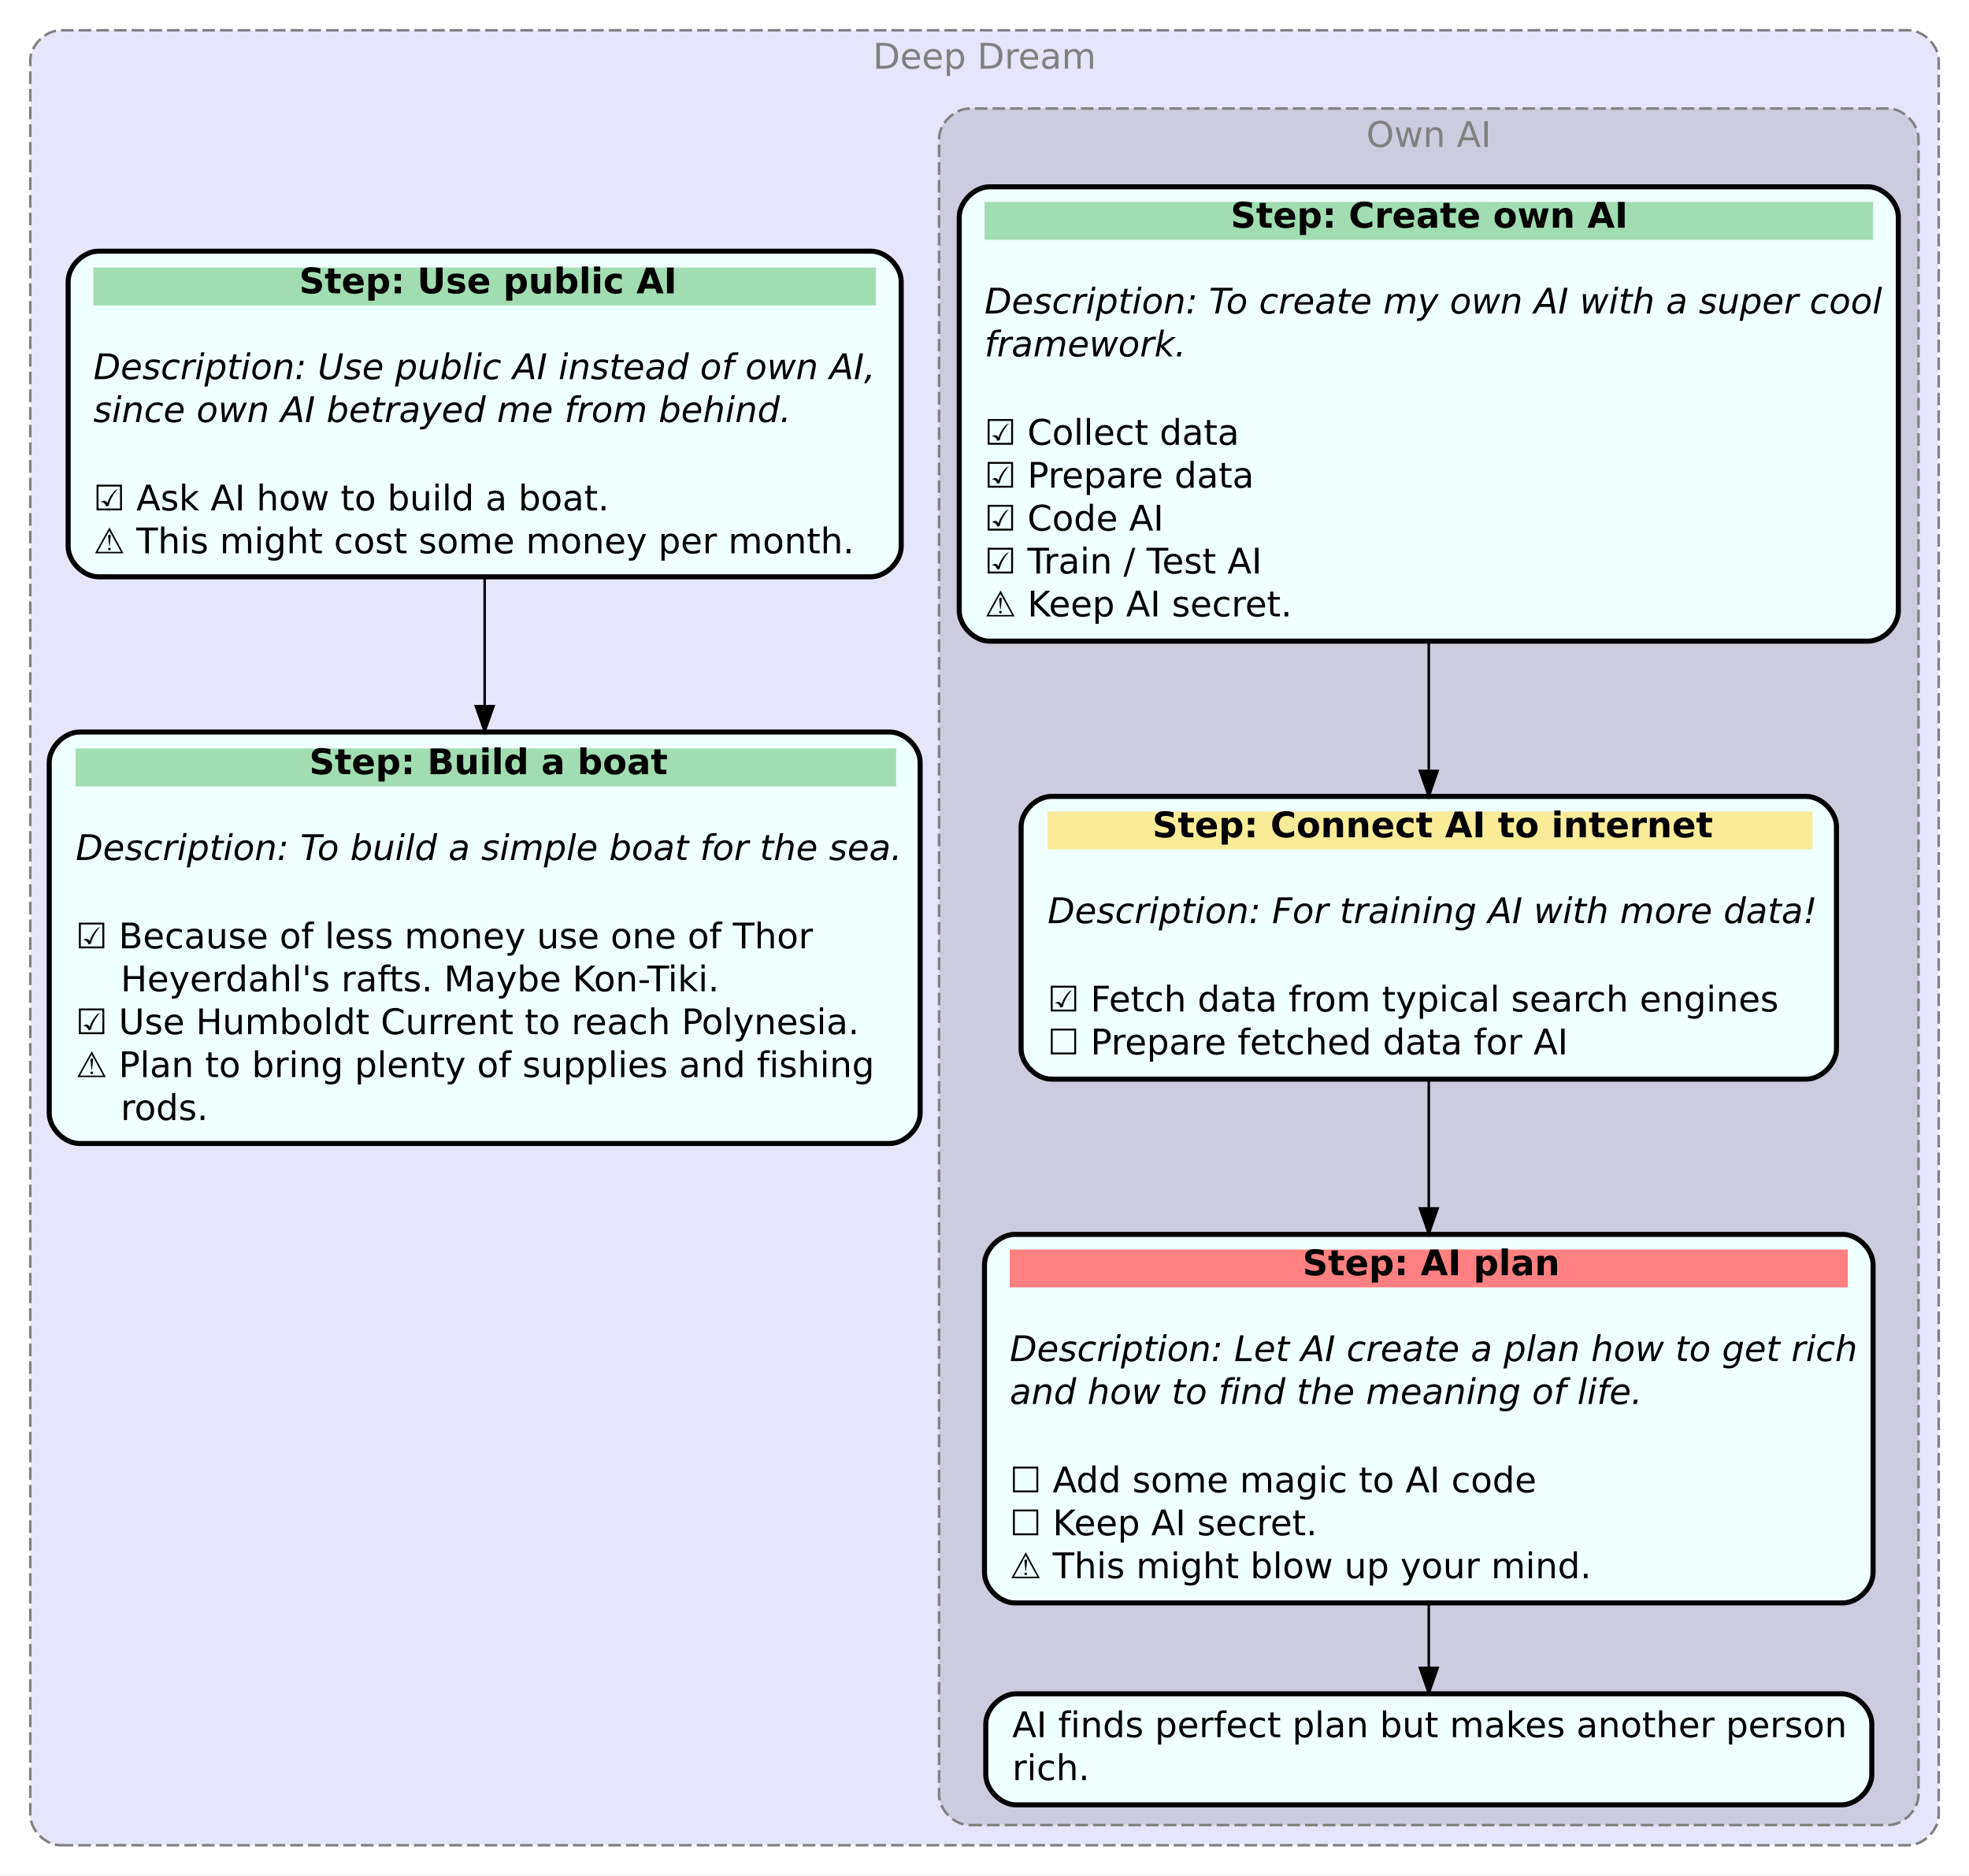
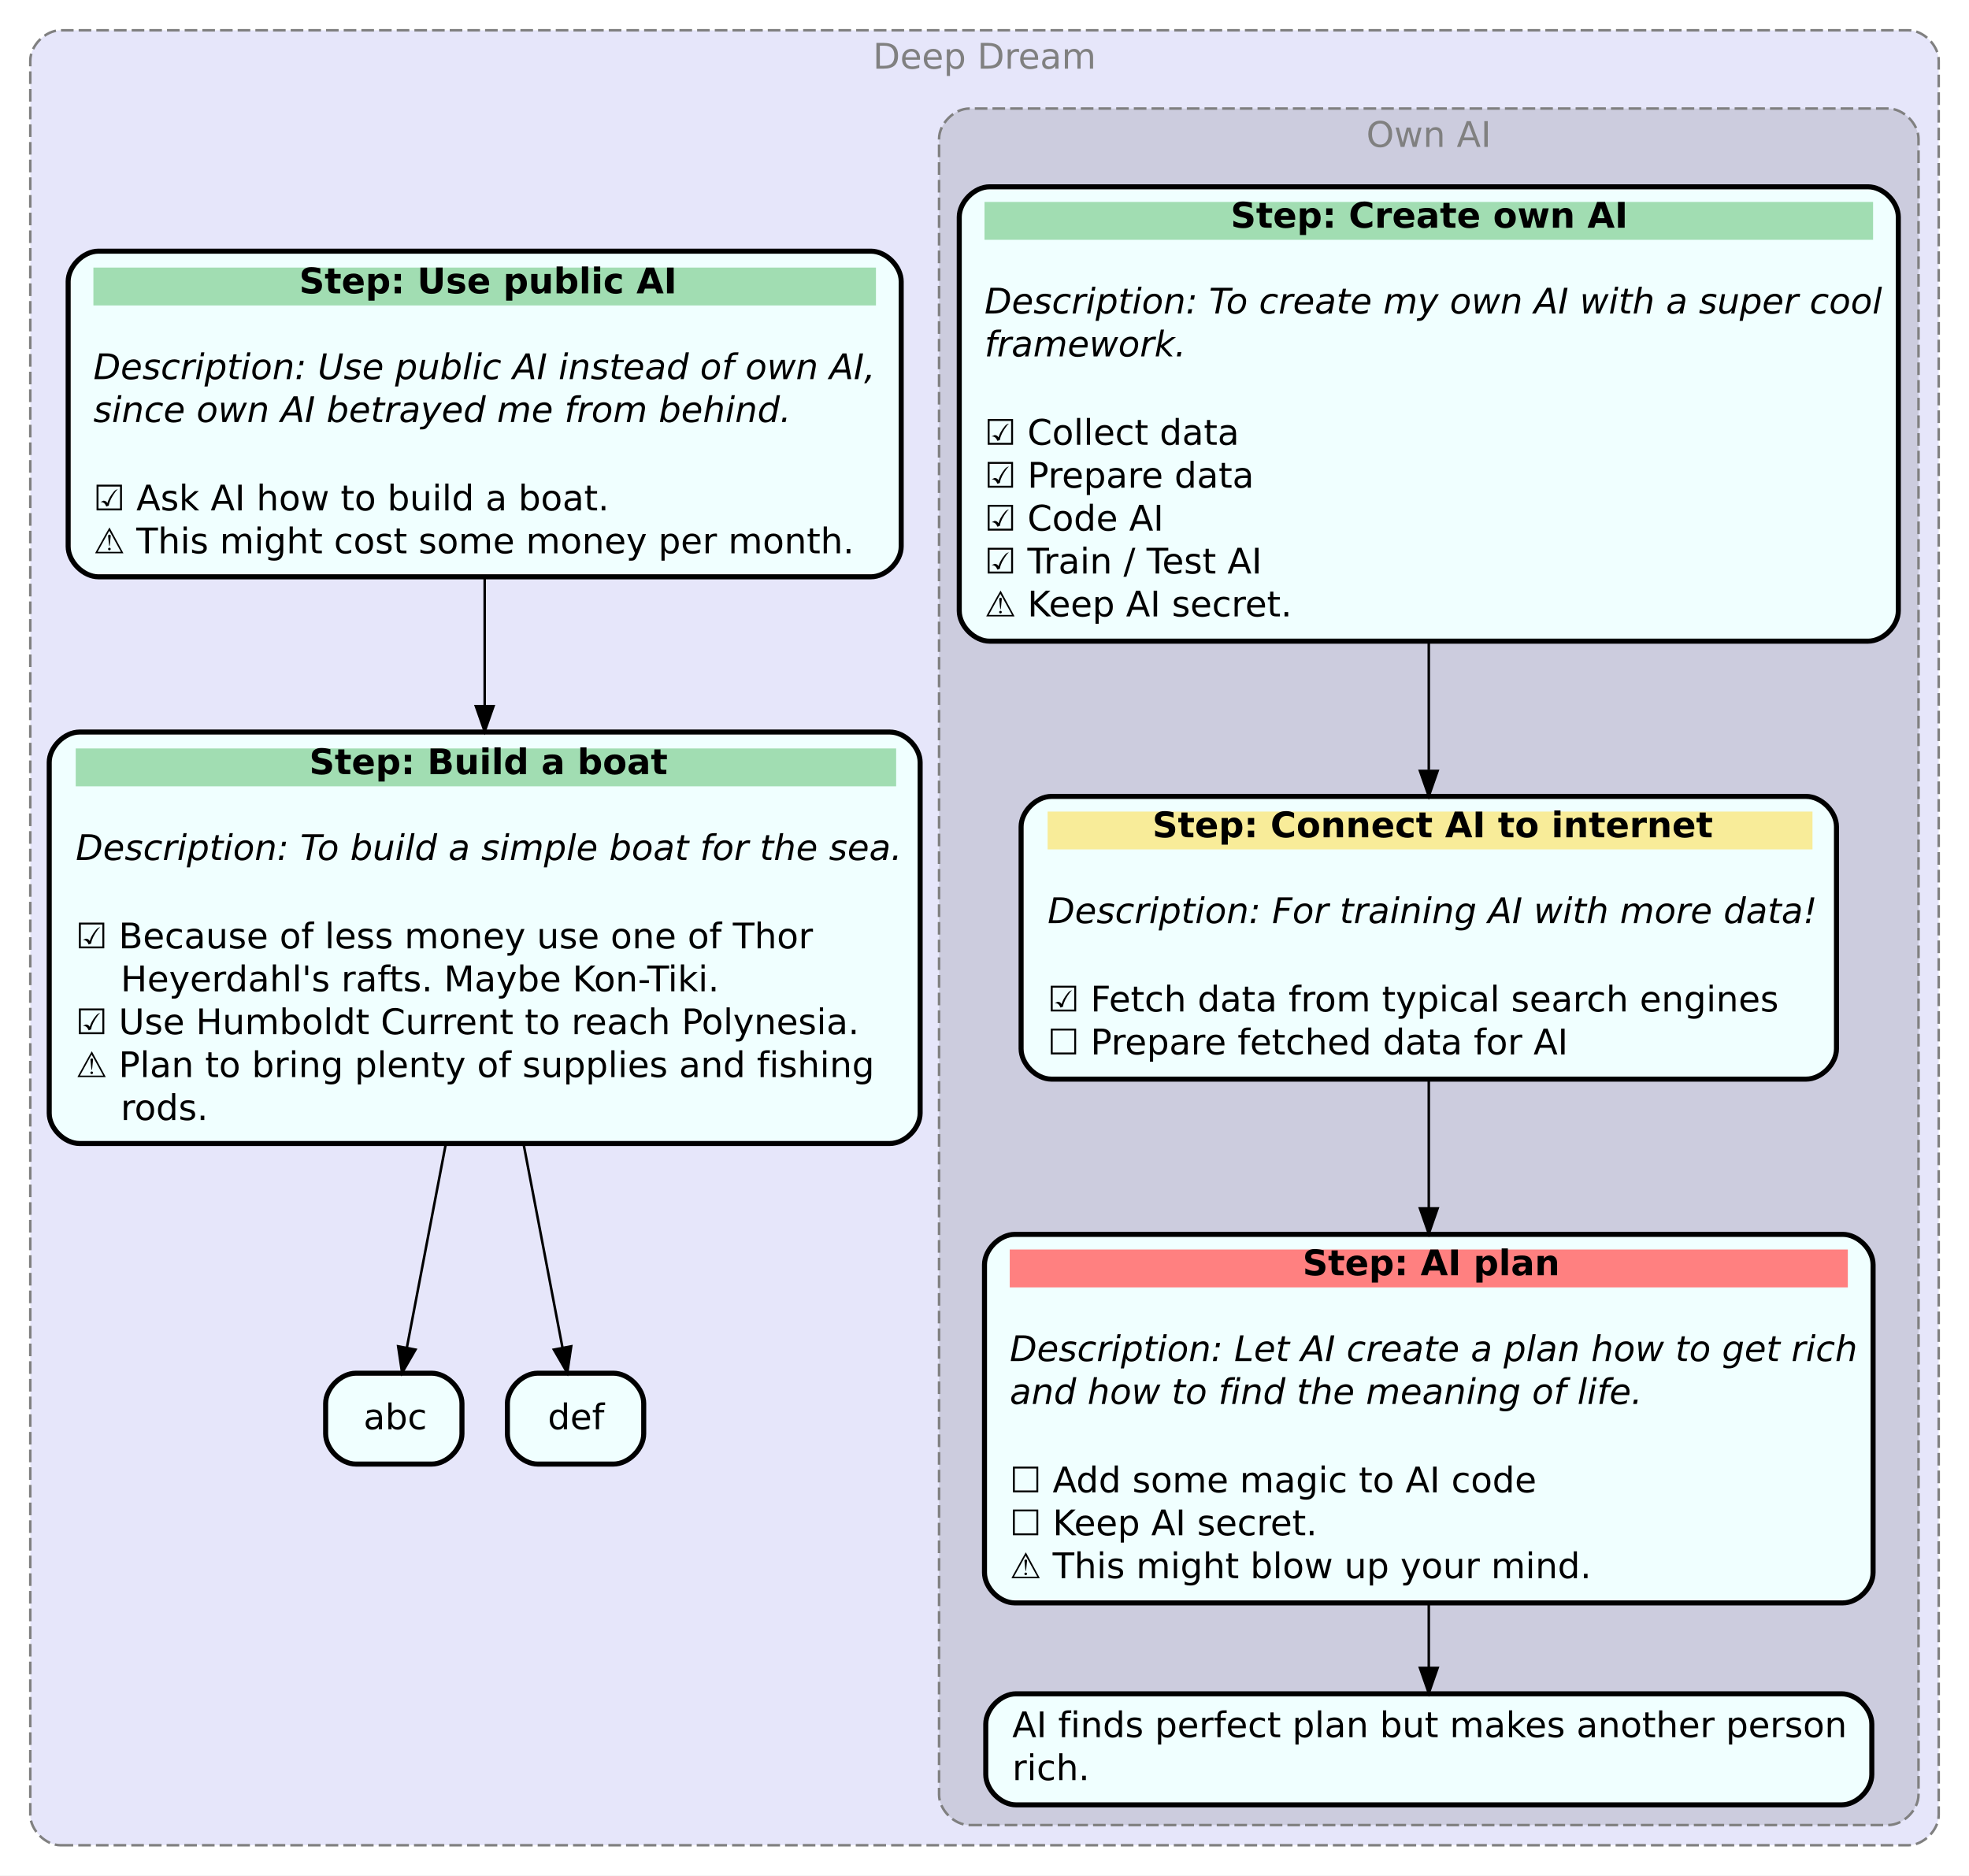
<svg xmlns="http://www.w3.org/2000/svg" width="780pt" height="743pt" viewBox="0.00 0.00 780.00 743.00">
  <g id="graph0" class="graph" transform="scale(1 1) rotate(0) translate(4 739)">
    <polygon fill="white" stroke="transparent" points="-4,4 -4,-739 776,-739 776,4 -4,4" />
    <g id="clust1" class="cluster">
      <path fill="#e6e6fa" stroke="grey" stroke-dasharray="5,2" d="M20,-8C20,-8 752,-8 752,-8 758,-8 764,-14 764,-20 764,-20 764,-715 764,-715 764,-721 758,-727 752,-727 752,-727 20,-727 20,-727 14,-727 8,-721 8,-715 8,-715 8,-20 8,-20 8,-14 14,-8 20,-8" />
      <text text-anchor="middle" x="386" y="-711.8" font-family="DejaVu Sans" font-size="14.00" fill="grey">Deep Dream</text>
    </g>
    <g id="clust2" class="cluster">
      <path fill="#ccccde" stroke="grey" stroke-dasharray="5,2" d="M380,-16C380,-16 744,-16 744,-16 750,-16 756,-22 756,-28 756,-28 756,-684 756,-684 756,-690 750,-696 744,-696 744,-696 380,-696 380,-696 374,-696 368,-690 368,-684 368,-684 368,-28 368,-28 368,-22 374,-16 380,-16" />
      <text text-anchor="middle" x="562" y="-680.8" font-family="DejaVu Sans" font-size="14.00" fill="grey">Own AI</text>
    </g>
    <g id="node1" class="node">
      <path fill="azure" stroke="black" stroke-width="2" d="M341,-639.5C341,-639.5 35,-639.5 35,-639.5 29,-639.5 23,-633.5 23,-627.5 23,-627.5 23,-522.5 23,-522.5 23,-516.5 29,-510.5 35,-510.5 35,-510.5 341,-510.5 341,-510.5 347,-510.5 353,-516.5 353,-522.5 353,-522.5 353,-627.5 353,-627.5 353,-633.5 347,-639.5 341,-639.5" />
      <polygon fill="#a1ddb2" stroke="transparent" points="33,-618 33,-633 343,-633 343,-618 33,-618" />
      <text text-anchor="start" x="114.5" y="-622.8" font-family="DejaVu Sans" font-weight="bold" font-size="14.00">Step: Use public AI</text>
      <text text-anchor="start" x="33" y="-604.8" font-family="DejaVu Sans" font-size="14.00"> </text>
      <text text-anchor="start" x="33" y="-588.8" font-family="DejaVu Sans" font-style="italic" font-size="14.00">Description: Use public AI instead of own AI,</text>
      <text text-anchor="start" x="33" y="-571.8" font-family="DejaVu Sans" font-style="italic" font-size="14.00">since own AI betrayed me from behind.</text>
      <text text-anchor="start" x="33" y="-553.8" font-family="DejaVu Sans" font-size="14.00"> </text>
      <text text-anchor="start" x="33" y="-536.8" font-family="DejaVu Sans" font-size="14.00">☑ Ask AI how to build a boat.</text>
      <text text-anchor="start" x="33" y="-519.8" font-family="DejaVu Sans" font-size="14.00">⚠ This might cost some money per month.</text>
    </g>
    <g id="node2" class="node">
      <path fill="azure" stroke="black" stroke-width="2" d="M348.5,-449C348.5,-449 27.5,-449 27.5,-449 21.5,-449 15.5,-443 15.5,-437 15.5,-437 15.5,-298 15.5,-298 15.5,-292 21.5,-286 27.5,-286 27.5,-286 348.5,-286 348.5,-286 354.5,-286 360.5,-292 360.5,-298 360.5,-298 360.5,-437 360.5,-437 360.5,-443 354.5,-449 348.5,-449" />
      <polygon fill="#a1ddb2" stroke="transparent" points="26,-427.5 26,-442.5 351,-442.5 351,-427.5 26,-427.5" />
      <text text-anchor="start" x="118.5" y="-432.3" font-family="DejaVu Sans" font-weight="bold" font-size="14.00">Step: Build a boat</text>
      <text text-anchor="start" x="26" y="-414.3" font-family="DejaVu Sans" font-size="14.00"> </text>
      <text text-anchor="start" x="26" y="-398.3" font-family="DejaVu Sans" font-style="italic" font-size="14.00">Description: To build a simple boat for the sea.</text>
      <text text-anchor="start" x="26" y="-380.3" font-family="DejaVu Sans" font-size="14.00"> </text>
      <text text-anchor="start" x="26" y="-363.3" font-family="DejaVu Sans" font-size="14.00">☑ Because of less money use one of Thor</text>
      <text text-anchor="start" x="26" y="-346.3" font-family="DejaVu Sans" font-size="14.00">​    Heyerdahl's rafts. Maybe Kon-Tiki.</text>
      <text text-anchor="start" x="26" y="-329.3" font-family="DejaVu Sans" font-size="14.00">☑ Use Humboldt Current to reach Polynesia.</text>
      <text text-anchor="start" x="26" y="-312.3" font-family="DejaVu Sans" font-size="14.00">⚠ Plan to bring plenty of supplies and fishing</text>
      <text text-anchor="start" x="26" y="-295.3" font-family="DejaVu Sans" font-size="14.00">​    rods.</text>
    </g>
    <g id="edge4" class="edge">
      <path fill="none" stroke="black" d="M188,-510.39C188,-494.23 188,-476.55 188,-459.32" />
      <polygon fill="black" stroke="black" points="191.5,-459.25 188,-449.25 184.5,-459.25 191.5,-459.25" />
    </g>
    <g id="node3" class="node">
+       <path fill="azure" stroke="black" stroke-width="2" d="M167,-195C167,-195 137,-195 137,-195 131,-195 125,-189 125,-183 125,-183 125,-171 125,-171 125,-165 131,-159 137,-159 137,-159 167,-159 167,-159 173,-159 179,-165 179,-171 179,-171 179,-183 179,-183 179,-189 173,-195 167,-195" />
+       <text text-anchor="start" x="140" y="-172.8" font-family="DejaVu Sans" font-size="14.00">abc</text>
+     </g>
+     <g id="edge5" class="edge">
+       <path fill="none" stroke="black" d="M172.58,-285.74C167.06,-256.85 161.21,-226.22 157.16,-205.04" />
+       <polygon fill="black" stroke="black" points="160.59,-204.34 155.28,-195.17 153.72,-205.65 160.59,-204.34" />
+     </g>
+     <g id="node4" class="node">
+       <path fill="azure" stroke="black" stroke-width="2" d="M239,-195C239,-195 209,-195 209,-195 203,-195 197,-189 197,-183 197,-183 197,-171 197,-171 197,-165 203,-159 209,-159 209,-159 239,-159 239,-159 245,-159 251,-165 251,-171 251,-171 251,-183 251,-183 251,-189 245,-195 239,-195" />
+       <text text-anchor="start" x="213" y="-172.8" font-family="DejaVu Sans" font-size="14.00">def</text>
+     </g>
+     <g id="edge6" class="edge">
+       <path fill="none" stroke="black" d="M203.42,-285.74C208.94,-256.85 214.79,-226.22 218.84,-205.04" />
+       <polygon fill="black" stroke="black" points="222.28,-205.65 220.72,-195.17 215.41,-204.34 222.28,-205.65" />
+     </g>
+     <g id="node5" class="node">
      <path fill="azure" stroke="black" stroke-width="2" d="M736,-665C736,-665 388,-665 388,-665 382,-665 376,-659 376,-653 376,-653 376,-497 376,-497 376,-491 382,-485 388,-485 388,-485 736,-485 736,-485 742,-485 748,-491 748,-497 748,-497 748,-653 748,-653 748,-659 742,-665 736,-665" />
      <polygon fill="#a1ddb2" stroke="transparent" points="386,-644 386,-659 738,-659 738,-644 386,-644" />
      <text text-anchor="start" x="483.5" y="-648.8" font-family="DejaVu Sans" font-weight="bold" font-size="14.00">Step: Create own AI</text>
      <text text-anchor="start" x="386" y="-630.8" font-family="DejaVu Sans" font-size="14.00"> </text>
      <text text-anchor="start" x="386" y="-614.8" font-family="DejaVu Sans" font-style="italic" font-size="14.00">Description: To create my own AI with a super cool</text>
      <text text-anchor="start" x="386" y="-597.8" font-family="DejaVu Sans" font-style="italic" font-size="14.00">framework.</text>
      <text text-anchor="start" x="386" y="-579.8" font-family="DejaVu Sans" font-size="14.00"> </text>
      <text text-anchor="start" x="386" y="-562.8" font-family="DejaVu Sans" font-size="14.00">☑ Collect data</text>
      <text text-anchor="start" x="386" y="-545.8" font-family="DejaVu Sans" font-size="14.00">☑ Prepare data</text>
      <text text-anchor="start" x="386" y="-528.8" font-family="DejaVu Sans" font-size="14.00">☑ Code AI</text>
      <text text-anchor="start" x="386" y="-511.8" font-family="DejaVu Sans" font-size="14.00">☑ Train / Test AI</text>
      <text text-anchor="start" x="386" y="-494.8" font-family="DejaVu Sans" font-size="14.00">⚠ Keep AI secret.</text>
    </g>
-     <g id="node4" class="node">
+     <g id="node6" class="node">
      <path fill="azure" stroke="black" stroke-width="2" d="M711.5,-423.5C711.5,-423.5 412.5,-423.5 412.5,-423.5 406.5,-423.5 400.5,-417.5 400.5,-411.5 400.5,-411.5 400.5,-323.5 400.5,-323.5 400.5,-317.5 406.5,-311.5 412.5,-311.5 412.5,-311.5 711.5,-311.5 711.5,-311.5 717.5,-311.5 723.5,-317.5 723.5,-323.5 723.5,-323.5 723.5,-411.5 723.5,-411.5 723.5,-417.5 717.5,-423.5 711.5,-423.5" />
      <polygon fill="#f8ec99" stroke="transparent" points="411,-402.5 411,-417.5 714,-417.5 714,-402.5 411,-402.5" />
      <text text-anchor="start" x="452.5" y="-407.3" font-family="DejaVu Sans" font-weight="bold" font-size="14.00">Step: Connect AI to internet</text>
      <text text-anchor="start" x="411" y="-389.3" font-family="DejaVu Sans" font-size="14.00"> </text>
      <text text-anchor="start" x="411" y="-373.3" font-family="DejaVu Sans" font-style="italic" font-size="14.00">Description: For training AI with more data!</text>
      <text text-anchor="start" x="411" y="-355.3" font-family="DejaVu Sans" font-size="14.00"> </text>
      <text text-anchor="start" x="411" y="-338.3" font-family="DejaVu Sans" font-size="14.00">☑ Fetch data from typical search engines</text>
      <text text-anchor="start" x="411" y="-321.3" font-family="DejaVu Sans" font-size="14.00">☐ Prepare fetched data for AI</text>
    </g>
    <g id="edge1" class="edge">
      <path fill="none" stroke="black" d="M562,-484.76C562,-467.7 562,-450.14 562,-433.99" />
      <polygon fill="black" stroke="black" points="565.5,-433.6 562,-423.6 558.5,-433.6 565.5,-433.6" />
    </g>
-     <g id="node5" class="node">
+     <g id="node7" class="node">
      <path fill="azure" stroke="black" stroke-width="2" d="M726,-250C726,-250 398,-250 398,-250 392,-250 386,-244 386,-238 386,-238 386,-116 386,-116 386,-110 392,-104 398,-104 398,-104 726,-104 726,-104 732,-104 738,-110 738,-116 738,-116 738,-238 738,-238 738,-244 732,-250 726,-250" />
      <polygon fill="#ff8080" stroke="transparent" points="396,-229 396,-244 728,-244 728,-229 396,-229" />
      <text text-anchor="start" x="512" y="-233.8" font-family="DejaVu Sans" font-weight="bold" font-size="14.00">Step: AI plan</text>
      <text text-anchor="start" x="396" y="-215.8" font-family="DejaVu Sans" font-size="14.00"> </text>
      <text text-anchor="start" x="396" y="-199.8" font-family="DejaVu Sans" font-style="italic" font-size="14.00">Description: Let AI create a plan how to get rich</text>
      <text text-anchor="start" x="396" y="-182.8" font-family="DejaVu Sans" font-style="italic" font-size="14.00">and how to find the meaning of life.</text>
      <text text-anchor="start" x="396" y="-164.8" font-family="DejaVu Sans" font-size="14.00"> </text>
      <text text-anchor="start" x="396" y="-147.8" font-family="DejaVu Sans" font-size="14.00">☐ Add some magic to AI code</text>
      <text text-anchor="start" x="396" y="-130.8" font-family="DejaVu Sans" font-size="14.00">☐ Keep AI secret.</text>
      <text text-anchor="start" x="396" y="-113.8" font-family="DejaVu Sans" font-size="14.00">⚠ This might blow up your mind.</text>
    </g>
    <g id="edge2" class="edge">
      <path fill="none" stroke="black" d="M562,-311.47C562,-295.48 562,-277.66 562,-260.38" />
      <polygon fill="black" stroke="black" points="565.5,-260.29 562,-250.29 558.5,-260.29 565.5,-260.29" />
    </g>
-     <g id="node6" class="node">
+     <g id="node8" class="node">
      <path fill="azure" stroke="black" stroke-width="2" d="M725.5,-68C725.5,-68 398.5,-68 398.5,-68 392.5,-68 386.5,-62 386.5,-56 386.5,-56 386.5,-36 386.5,-36 386.5,-30 392.5,-24 398.5,-24 398.5,-24 725.5,-24 725.5,-24 731.5,-24 737.5,-30 737.5,-36 737.5,-36 737.5,-56 737.5,-56 737.5,-62 731.5,-68 725.5,-68" />
      <text text-anchor="start" x="397" y="-50.8" font-family="DejaVu Sans" font-size="14.00">AI finds perfect plan but makes another person</text>
      <text text-anchor="start" x="397" y="-33.8" font-family="DejaVu Sans" font-size="14.00">rich.</text>
    </g>
    <g id="edge3" class="edge">
      <path fill="none" stroke="black" d="M562,-103.96C562,-94.99 562,-86.22 562,-78.35" />
      <polygon fill="black" stroke="black" points="565.5,-78.25 562,-68.25 558.5,-78.25 565.5,-78.25" />
    </g>
  </g>
</svg>
